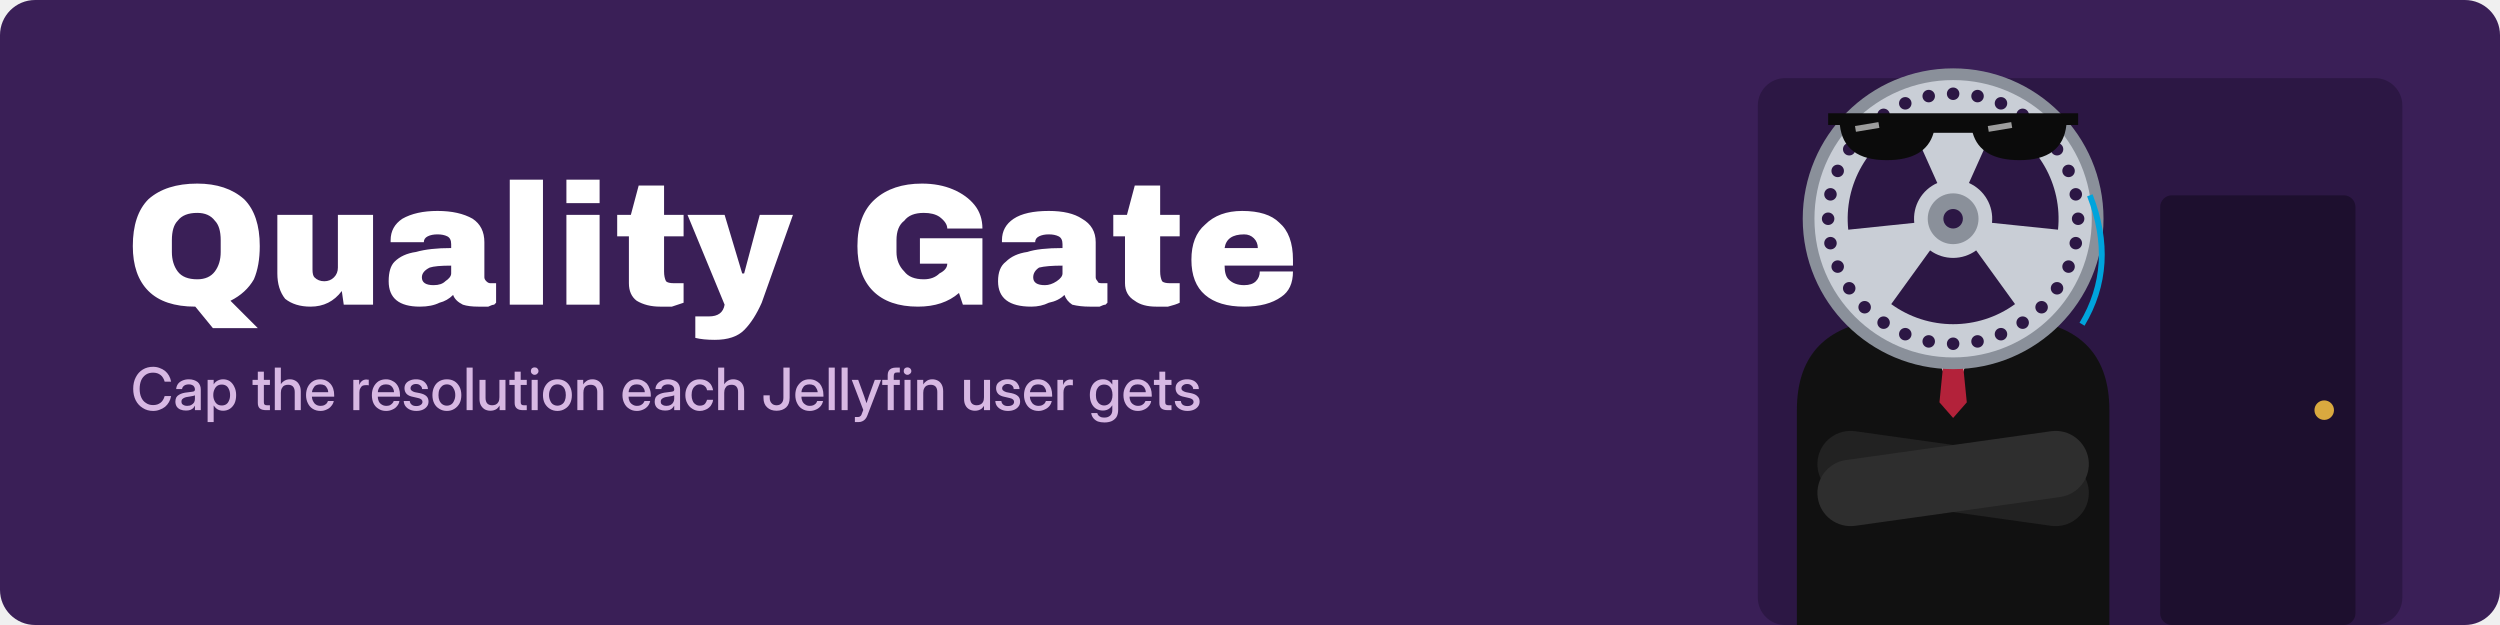
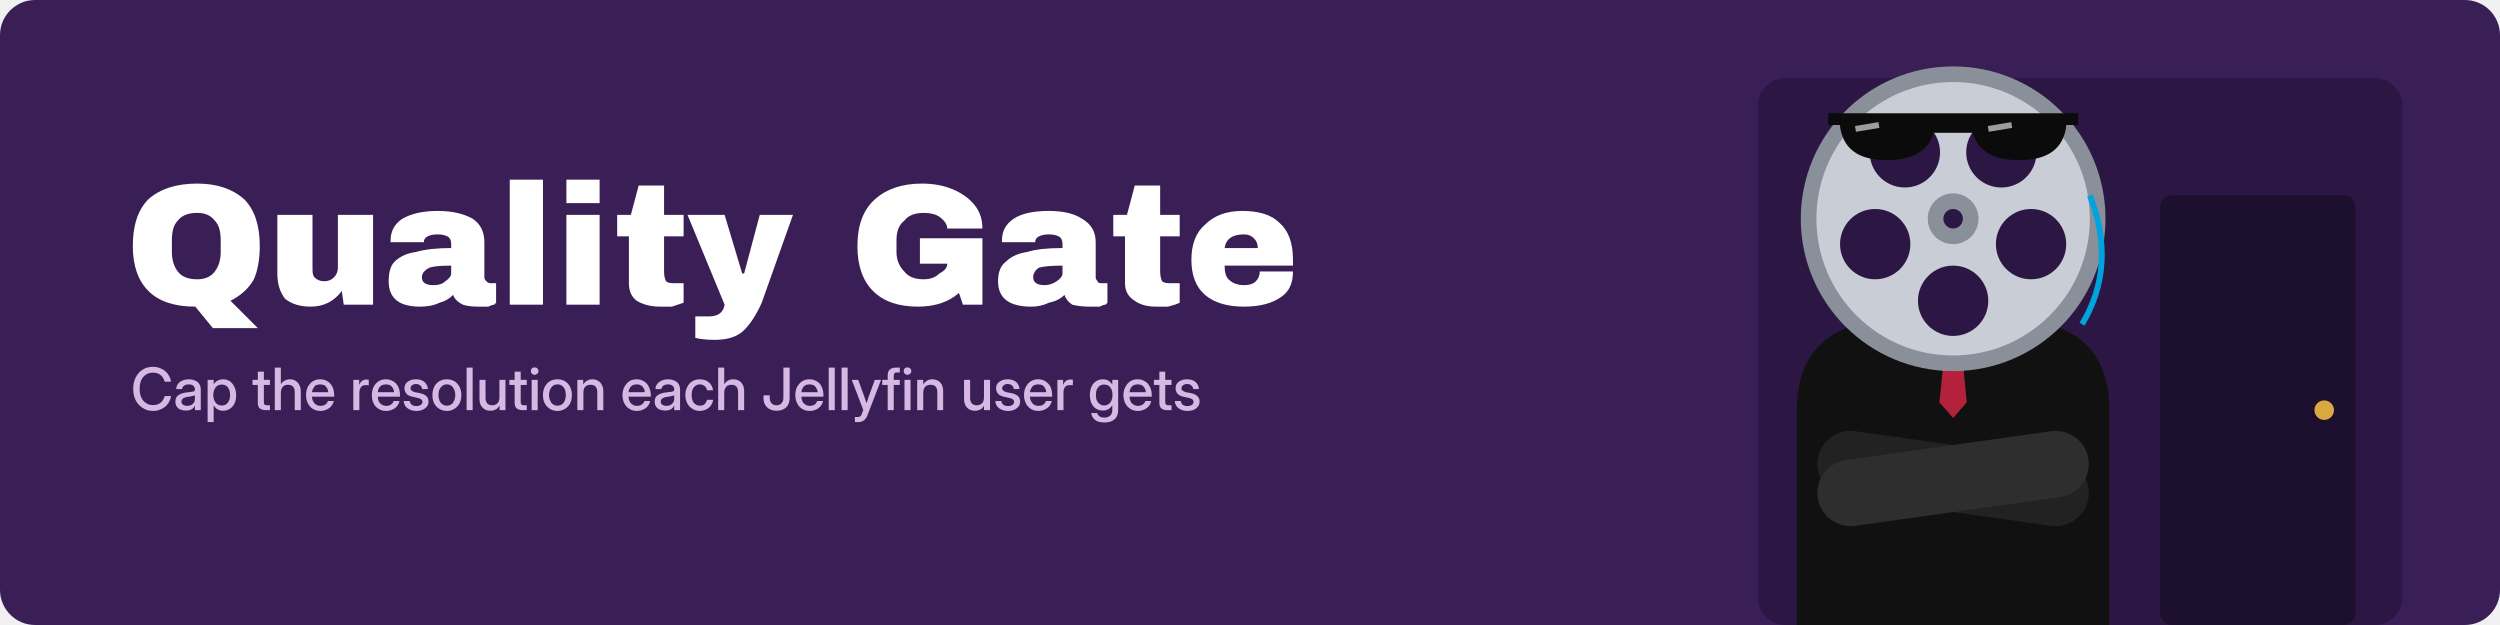
<svg xmlns="http://www.w3.org/2000/svg" viewBox="0 0 1280 320" width="1280" height="320" role="img" aria-label="Quality Gate: a film-reel bouncer in sunglasses">
  <defs>
    <clipPath id="cl">
      <rect width="1280" height="320" rx="18" />
    </clipPath>
  </defs>
  <g clip-path="url(#cl)">
    <rect width="1280" height="320" fill="#3A1F57" />
    <rect x="900" y="40" width="330" height="280" rx="14" fill="#2C1744" />
    <rect x="1106" y="100" width="100" height="220" rx="6" fill="#1D0F2E" />
    <circle cx="1190" cy="210" r="5" fill="#D9A93F" />
    <path fill="#FFF" d="M101,94q15,0 24,8q8,8 8,24q0,10-3,17q-4,7-12,11l14,14l-23,0l-9-11q-16,0-24-8q-8-8-8-23q0-16 8-24q9-8 25-8zM101,109q-7,0-10,4q-3,3-3,10l0,6q0,6 3,10q3,4 10,4q6,0 9-4q3-4 3-10l0-6q0-7-3-10q-3-4-9-4zM176,156l-1-7q-3,4-7,6q-4,2-9,2q-8,0-13-4q-4-5-4-13l0-30l18,0l0,28q0,3 1,4q2,2 5,2q3,0 5-2q2-2 2-5l0-27l18,0l0,46zM248,124l0,18q0,1 1,2q1,1 2,1l3,0l0,10q0,0-1,1q-1,0-3,1q-2,0-5,0q-5,0-8-1q-4-2-5-5q-3,3-7,4q-4,2-10,2q-16,0-16-13q0-7 3-10q4-4 11-5q7-2 18-2l0-2q0-3-2-4q-2-1-5-1q-3,0-5,1q-2,1-2,3l0,0l-17,0q0,0 0-1q0-7 6-11q7-4 18-4q11,0 18,4q6,4 6,12zM216,142q0,4 6,4q4,0 6-2q3-2 3-4l0-4q-8,0-11,1q-4,2-4,5zM261,156l0-64l17,0l0,64zM290,104l0-12l17,0l0,12zM290,156l0-46l17,0l0,46zM350,110l0,11l-10,0l0,18q0,3 1,5q1,1 4,1l5,0l0,10q-3,1-6,2q-3,0-6,0q-7,0-12-3q-4-3-4-9l0-24l-6,0l0-11l7,0l4-15l13,0l0,15zM366,174q-6,0-10-1l0-11l7,0q7,0 8-6l-19-46l19,0l9,30l1,0l8-30l17,0l-16,45q-4,9-9,14q-5,5-15,5zM503,117l-18,0q0-3-4-6q-3-2-8-2q-7,0-10,4q-4,3-4,10l0,6q0,6 4,10q3,4 10,4q5,0 8-3q4-2 4-5l-14,0l0-13l32,0l0,34l-10,0l-2-6q-8,7-21,7q-15,0-23-8q-8-8-8-23q0-16 9-24q9-8 24-8q9,0 16,3q7,3 11,8q4,5 4,12zM561,124l0,18q0,1 1,2q0,1 2,1l3,0l0,10q0,0-1,1q-1,0-3,1q-3,0-5,0q-5,0-9-1q-3-2-4-5q-3,3-8,4q-4,2-9,2q-17,0-17-13q0-7 4-10q4-4 11-5q6-2 18-2l0-2q0-3-2-4q-2-1-5-1q-3,0-5,1q-2,1-2,3l0,0l-17,0q0,0 0-1q0-7 6-11q6-4 18-4q11,0 17,4q7,4 7,12zM529,142q0,4 6,4q3,0 6-2q3-2 3-4l0-4q-8,0-12,1q-3,2-3,5zM604,110l0,11l-10,0l0,18q0,3 1,5q1,1 4,1l5,0l0,10q-2,1-6,2q-3,0-6,0q-7,0-11-3q-5-3-5-9l0-24l-6,0l0-11l7,0l4-15l13,0l0,15zM662,133l0,3l-35,0q0,5 2,7q3,3 8,3q4,0 6-2q2-2 2-5l17,0q0,9-6,13q-7,5-19,5q-13,0-20-6q-7-6-7-18q0-12 7-18q7-7 19-7q13,0 19,6q7,6 7,19zM627,127l17,0q0-3-2-5q-2-2-5-2q-9,0-10,7z" />
    <path fill="#D7B8E3" d="M78.4,210.4q-3,0-5.3-1.5q-2.3-1.4-3.6-3.9q-1.3-2.6-1.3-5.9q0-3.4 1.3-5.9q1.3-2.6 3.6-4q2.3-1.4 5.3-1.4q1.8,0 3.3,.6q1.5,.5 2.8,1.5q1.2,1 2,2.4q.8,1.4 1.1,3.1l-3.3,0q-.3-1.1-.8-1.9q-.5-.9-1.3-1.5q-.8-.6-1.7-.9q-1-.3-2.1-.3q-2.2,0-3.7,1q-1.6,1.1-2.4,2.9q-.8,1.9-.8,4.4q0,2.5 .8,4.3q.8,1.9 2.4,2.9q1.5,1.1 3.7,1.1q1.1,0 2.1-.3q.9-.3 1.7-.9q.8-.6 1.3-1.5q.5-.8 .8-1.9l3.3,0q-.3,1.7-1.1,3.1q-.8,1.4-2,2.4q-1.3,1-2.8,1.5q-1.5,.6-3.3,.6zM95.2,210.2q-1.6,0-2.8-.5q-1.2-.5-1.9-1.5q-.7-1.1-.7-2.6q0-1.3 .5-2.2q.5-.8 1.4-1.3q.8-.5 1.9-.8q1.1-.3 2.3-.4q1.5-.2 2.3-.3q.9-.1 1.2-.3q.4-.3 .4-.8l0-.2q0-.7-.4-1.3q-.3-.6-1.1-.9q-.7-.3-1.6-.3q-1,0-1.8,.3q-.7,.3-1.2,.9q-.4,.5-.5,1.2l-3,0q.1-1.4 .9-2.6q.8-1.1 2.2-1.7q1.5-.7 3.4-.7q1.4,0 2.6,.4q1.1,.4 1.9,1q.8,.7 1.2,1.7q.4,.9 .4,2.1l0,10.6l-3,0l0-2.2l-.1,0q-.3,.6-.8,1.2q-.6,.5-1.5,.9q-.9,.3-2.2,.3zM95.8,207.8q1.4,0 2.2-.5q.9-.5 1.4-1.3q.4-.8 .4-1.8l0-1.8q-.2,.1-.5,.2q-.4,.1-.9,.2q-.5,.1-1.1,.2q-.6,.1-1.2,.2q-.9,.1-1.6,.4q-.7,.3-1.2,.8q-.4,.4-.4,1.2q0,.7 .3,1.2q.4,.4 1,.7q.7,.3 1.6,.3zM106.3,216.1l0-21.6l3.1,0l0,2.3l0,0q.5-.9 1.2-1.4q.8-.6 1.7-.9q.9-.3 1.9-.3q2,0 3.5,1q1.5,1.1 2.3,2.9q.9,1.8 .9,4.2q0,2.4-.8,4.2q-.9,1.8-2.4,2.8q-1.5,1-3.5,1q-1,0-1.9-.3q-.9-.3-1.6-.9q-.7-.6-1.2-1.4l-.1,0l0,8.4zM113.6,207.6q1.2,0 2.2-.6q.9-.6 1.4-1.8q.6-1.2 .6-2.9q0-1.8-.6-3q-.5-1.2-1.4-1.8q-1-.6-2.2-.6q-1.4,0-2.3,.6q-1,.7-1.5,1.9q-.6,1.2-.6,2.9q0,1.6 .6,2.8q.5,1.2 1.5,1.9q.9,.6 2.3,.6zM138.2,194.5l0,2.6l-8.9,0l0-2.6zM132,190.3l3.1,0l0,15.6q0,.9 .3,1.2q.4,.4 1.3,.4q.4,0 .8,0q.4,0 .7,0l0,2.5q-.4,0-.9,0q-.5,0-1,0q-2.2,0-3.3-.9q-1-.9-1-2.8zM143.8,201.1l0,8.9l-3.1,0l0-21.8l3.1,0l0,10.2l-.8,0q.7-2.1 2.1-3.1q1.4-1.1 3.3-1.1q1.6,0 2.8,.7q1.3,.7 2,2.1q.8,1.3 .8,3.4l0,9.6l-3.1,0l0-9.3q0-1.8-.9-2.8q-.9-.9-2.5-.9q-1.1,0-1.9,.4q-.8,.4-1.3,1.4q-.5,.9-.5,2.3zM164.1,210.4q-2.3,0-4-1.1q-1.6-1-2.5-2.9q-.9-1.8-.9-4.1q0-2.4 .9-4.2q.9-1.8 2.6-2.9q1.6-1 3.7-1q1.6,0 3,.6q1.3,.6 2.2,1.6q1,1.1 1.5,2.6q.5,1.5 .5,3.3l0,.8l-13,0l0-2.3l11.4,0l-1.4,.7q0-1.5-.5-2.5q-.5-1.1-1.4-1.7q-1-.5-2.3-.5q-1.2,0-2.2,.5q-.9,.6-1.4,1.7q-.6,1-.6,2.5l0,1.3q0,1.5 .6,2.6q.5,1.1 1.4,1.7q1,.7 2.4,.7q1,0 1.8-.3q.8-.4 1.3-.9q.5-.6 .7-1.3l3,0q-.3,1.5-1.3,2.6q-.9,1.2-2.4,1.8q-1.4,.7-3.1,.7zM180.9,210l0-15.5l3,0l0,2.5l.1,0q.4-1.2 1.3-1.9q.9-.8 2.4-.8q.3,0 .6,.1q.3,0 .5,0l0,2.9q-.2,0-.6-.1q-.5,0-1,0q-.9,0-1.6,.3q-.7,.4-1.1,1.3q-.5,.8-.5,2.1l0,9.1zM197.7,210.4q-2.3,0-3.9-1.1q-1.7-1-2.6-2.9q-.8-1.8-.8-4.1q0-2.4 .9-4.2q.9-1.8 2.5-2.9q1.7-1 3.8-1q1.6,0 2.9,.6q1.4,.6 2.3,1.6q1,1.1 1.5,2.6q.5,1.5 .5,3.3l0,.8l-13.1,0l0-2.3l11.5,0l-1.4,.7q0-1.5-.5-2.5q-.5-1.1-1.5-1.7q-.9-.5-2.2-.5q-1.3,0-2.2,.5q-1,.6-1.5,1.7q-.5,1-.5,2.5l0,1.3q0,1.5 .5,2.6q.5,1.1 1.5,1.7q1,.7 2.4,.7q1,0 1.8-.3q.7-.4 1.2-.9q.6-.6 .8-1.3l2.9,0q-.2,1.5-1.2,2.6q-.9,1.2-2.4,1.8q-1.4,.7-3.2,.7zM213.2,210.4q-1.8,0-3.2-.6q-1.4-.6-2.3-1.7q-.9-1.1-1-2.8l3.1,0q.1,1.2 1,1.9q.8,.7 2.3,.7q1.5,0 2.3-.6q.9-.6 .9-1.5q0-.8-.6-1.3q-.6-.5-1.6-.7l-2.6-.6q-2.2-.4-3.3-1.5q-1.1-1.2-1.1-2.9q0-1.4 .7-2.4q.7-1 2.1-1.6q1.3-.6 3.1-.6q1.7,0 3.1,.6q1.3,.6 2.1,1.8q.8,1.1 .9,2.6l-3,0q0-1.1-.9-1.8q-.8-.8-2.2-.8q-1.3,0-2.1,.7q-.7,.6-.7,1.5q0,.8 .6,1.2q.5,.5 1.6,.8l2.6,.5q2.3,.5 3.4,1.6q1,1 1,2.7q0,1.5-.8,2.5q-.8,1.1-2.2,1.7q-1.4,.6-3.2,.6zM228.8,210.4q-2.2,0-3.9-1.1q-1.7-1-2.6-2.8q-.9-1.8-.9-4.2q0-2.4 .9-4.2q.9-1.9 2.6-2.9q1.7-1 3.9-1q2.2,0 3.9,1q1.6,1 2.6,2.9q.9,1.8 .9,4.2q0,2.4-.9,4.2q-1,1.8-2.6,2.8q-1.7,1.1-3.9,1.1zM228.8,207.7q1.3,0 2.3-.7q.9-.6 1.4-1.9q.6-1.2 .6-2.8q0-1.7-.6-2.9q-.5-1.2-1.4-1.9q-1-.7-2.3-.7q-1.3,0-2.3,.7q-.9,.7-1.5,1.9q-.5,1.2-.5,2.9q0,1.6 .5,2.8q.6,1.3 1.5,1.9q1,.7 2.3,.7zM242,188.2l0,21.8l-3.1,0l0-21.8zM251.1,210.3q-1.6,0-2.9-.7q-1.2-.7-2-2.1q-.7-1.3-.7-3.3l0-9.7l3.1,0l0,9.3q0,1.8 .9,2.8q.9,.9 2.5,.9q1,0 1.9-.4q.8-.4 1.3-1.3q.5-.9 .5-2.4l0-8.9l3.1,0l0,15.5l-3,0l0-3.8l.7,0q-.8,2-2.1,3.1q-1.4,1-3.3,1zM269.7,194.5l0,2.6l-8.9,0l0-2.6zM263.5,190.3l3.1,0l0,15.6q0,.9 .4,1.2q.3,.4 1.2,.4q.4,0 .8,0q.4,0 .7,0l0,2.5q-.3,0-.9,0q-.5,0-1,0q-2.2,0-3.2-.9q-1.1-.9-1.1-2.8zM272.2,210l0-15.5l3.1,0l0,15.5zM273.7,191.9q-.8,0-1.4-.6q-.5-.5-.5-1.3q0-.8 .5-1.4q.6-.5 1.4-.5q.9,0 1.4,.5q.6,.6 .6,1.4q0,.8-.6,1.3q-.5,.6-1.4,.6zM285.4,210.4q-2.2,0-3.9-1.1q-1.6-1-2.6-2.8q-.9-1.8-.9-4.2q0-2.4 .9-4.2q1-1.9 2.6-2.9q1.7-1 3.9-1q2.2,0 3.9,1q1.7,1 2.6,2.9q.9,1.8 .9,4.2q0,2.4-.9,4.2q-.9,1.8-2.6,2.8q-1.7,1.1-3.9,1.1zM285.4,207.7q1.3,0 2.3-.7q1-.6 1.5-1.9q.5-1.2 .5-2.8q0-1.7-.5-2.9q-.5-1.2-1.5-1.9q-1-.7-2.3-.7q-1.3,0-2.3,.7q-.9,.7-1.4,1.9q-.6,1.2-.6,2.9q0,1.6 .6,2.8q.5,1.3 1.4,1.9q1,.7 2.3,.7zM298.7,201.1l0,8.9l-3.1,0l0-15.5l3,0l0,3.9l-.7,0q.7-2.1 2.1-3.1q1.3-1.1 3.3-1.1q1.6,0 2.8,.7q1.3,.7 2,2.1q.8,1.3 .8,3.4l0,9.6l-3.1,0l0-9.3q0-1.8-.9-2.8q-.9-.9-2.5-.9q-1.1,0-1.9,.4q-.9,.4-1.4,1.4q-.4,.9-.4,2.3zM326.1,210.4q-2.3,0-3.9-1.1q-1.7-1-2.6-2.9q-.9-1.8-.9-4.1q0-2.4 1-4.2q.9-1.8 2.5-2.9q1.6-1 3.7-1q1.7,0 3,.6q1.3,.6 2.3,1.6q.9,1.1 1.4,2.6q.6,1.5 .6,3.3l0,.8l-13.1,0l0-2.3l11.4,0l-1.3,.7q0-1.5-.5-2.5q-.6-1.1-1.5-1.7q-.9-.5-2.2-.5q-1.3,0-2.2,.5q-1,.6-1.5,1.7q-.5,1-.5,2.5l0,1.3q0,1.5 .5,2.6q.5,1.1 1.5,1.7q1,.7 2.3,.7q1.1,0 1.8-.3q.8-.4 1.3-.9q.5-.6 .8-1.3l2.9,0q-.3,1.5-1.2,2.6q-1,1.2-2.4,1.8q-1.5,.7-3.2,.7zM340.5,210.2q-1.5,0-2.7-.5q-1.2-.5-1.9-1.5q-.7-1.1-.7-2.6q0-1.3 .5-2.2q.5-.8 1.4-1.3q.8-.5 1.9-.8q1.1-.3 2.3-.4q1.5-.2 2.3-.3q.8-.1 1.2-.3q.4-.3 .4-.8l0-.2q0-.7-.4-1.3q-.4-.6-1.1-.9q-.7-.3-1.7-.3q-.9,0-1.7,.3q-.8,.3-1.2,.9q-.4,.5-.5,1.2l-3,0q0-1.4 .9-2.6q.8-1.1 2.2-1.7q1.4-.7 3.4-.7q1.4,0 2.5,.4q1.2,.4 2,1q.8,.7 1.2,1.7q.4,.9 .4,2.1l0,10.6l-3,0l0-2.2l-.1,0q-.3,.6-.9,1.2q-.5,.5-1.4,.9q-.9,.3-2.3,.3zM341.2,207.8q1.3,0 2.2-.5q.9-.5 1.3-1.3q.5-.8 .5-1.8l0-1.8q-.2,.1-.5,.2q-.4,.1-.9,.2q-.5,.1-1.1,.2q-.6,.1-1.2,.2q-.9,.1-1.6,.4q-.7,.3-1.2,.8q-.4,.4-.4,1.2q0,.7 .3,1.2q.4,.4 1,.7q.7,.3 1.6,.3zM358.3,210.4q-2.2,0-3.8-1.1q-1.7-1-2.6-2.8q-1-1.8-1-4.2q0-2.4 1-4.2q.9-1.9 2.6-2.9q1.6-1 3.8-1q1.4,0 2.6,.4q1.2,.4 2.1,1.2q.9,.7 1.4,1.8q.5,1 .7,2.2l-3.1,0q-.1-.6-.4-1.2q-.3-.5-.8-.9q-.4-.4-1-.6q-.7-.3-1.5-.3q-1.3,0-2.2,.7q-1,.7-1.5,1.9q-.5,1.2-.5,2.9q0,1.6 .5,2.8q.5,1.3 1.5,1.9q.9,.7 2.2,.7q.8,0 1.4-.2q.7-.2 1.1-.6q.4-.4 .7-1q.3-.5 .5-1.2l3.1,0q-.1,1.2-.7,2.2q-.5,1.1-1.4,1.8q-.9,.8-2.1,1.2q-1.2,.5-2.6,.5zM370.8,201.1l0,8.9l-3.1,0l0-21.8l3.1,0l0,10.2l-.8,0q.8-2.1 2.1-3.1q1.4-1.1 3.3-1.1q1.6,0 2.9,.7q1.3,.7 2,2.1q.7,1.3 .7,3.4l0,9.6l-3.1,0l0-9.3q0-1.8-.9-2.8q-.8-.9-2.5-.9q-1,0-1.9,.4q-.8,.4-1.3,1.4q-.5,.9-.5,2.3zM397.6,210.3q-3,0-4.8-1.7q-1.9-1.7-1.9-4.9l0-1.3l3.2,0l0,1.3q0,1.8 1,2.8q.9,1 2.5,1q1.6,0 2.5-1q1-1 1-2.8l0-15.5l3.2,0l0,15.5q0,3.2-1.8,4.9q-1.9,1.7-4.9,1.7zM414.6,210.4q-2.3,0-4-1.1q-1.6-1-2.5-2.9q-.9-1.8-.9-4.1q0-2.4 .9-4.2q1-1.8 2.6-2.9q1.6-1 3.7-1q1.7,0 3,.6q1.3,.6 2.3,1.6q.9,1.1 1.4,2.6q.5,1.5 .5,3.3l0,.8l-13,0l0-2.3l11.4,0l-1.3,.7q0-1.5-.6-2.5q-.5-1.1-1.4-1.7q-1-.5-2.3-.5q-1.2,0-2.2,.5q-.9,.6-1.4,1.7q-.5,1-.5,2.5l0,1.3q0,1.5 .5,2.6q.5,1.1 1.5,1.7q.9,.7 2.3,.7q1,0 1.8-.3q.8-.4 1.3-.9q.5-.6 .7-1.3l3,0q-.3,1.5-1.2,2.6q-1,1.2-2.4,1.8q-1.5,.7-3.2,.7zM427.4,188.2l0,21.8l-3.1,0l0-21.8zM434,188.2l0,21.8l-3.1,0l0-21.8zM437.7,216.1l0-2.6l1.6,0q.5,0 .9-.2q.3-.2 .6-.5q.3-.4 .5-1.1l.7-1.8l-5.9-15.4l3.3,0l3.1,8.5q.4,1.2 .8,2.4q.4,1.2 .8,2.4l-.9,0q.4-1.2 .8-2.4q.4-1.2 .8-2.4l3.1-8.5l3.2,0l-7,18.2q-.4,1.1-1.1,1.9q-.6,.7-1.5,1.1q-.8,.4-1.9,.4q-.5,0-1,0q-.5,0-.9,0zM460.7,194.5l0,2.6l-9,0l0-2.6zM454.5,210l0-18q0-1.2 .5-2.1q.5-.8 1.5-1.3q1-.4 2.4-.4q.6,0 1.1,0q.6,0 .7,0l0,2.5q-.1,0-.6,0q-.4,0-.7,0q-1,0-1.4,.4q-.4,.5-.4,1.4l0,17.5zM463.1,210l0-15.5l3.1,0l0,15.5zM464.6,191.9q-.8,0-1.4-.6q-.5-.5-.5-1.3q0-.8 .5-1.4q.6-.5 1.4-.5q.8,0 1.4,.5q.6,.6 .6,1.4q0,.8-.6,1.3q-.6,.6-1.4,.6zM472.7,201.1l0,8.9l-3.1,0l0-15.5l3.1,0l0,3.9l-.7,0q.7-2.1 2.1-3.1q1.3-1.1 3.2-1.1q1.6,0 2.9,.7q1.3,.7 2,2.1q.7,1.3 .7,3.4l0,9.6l-3,0l0-9.3q0-1.8-.9-2.8q-.9-.9-2.5-.9q-1.1,0-1.9,.4q-.9,.4-1.4,1.4q-.5,.9-.5,2.3zM499.2,210.3q-1.6,0-2.9-.7q-1.3-.7-2-2.1q-.7-1.3-.7-3.3l0-9.7l3.1,0l0,9.3q0,1.8 .9,2.8q.9,.9 2.5,.9q1,0 1.8-.4q.9-.4 1.4-1.3q.5-.9 .5-2.4l0-8.9l3.1,0l0,15.5l-3.1,0l0-3.8l.8,0q-.8,2-2.1,3.1q-1.4,1-3.3,1zM516.1,210.4q-1.8,0-3.2-.6q-1.4-.6-2.3-1.7q-.9-1.1-1-2.8l3.1,0q.1,1.2 1,1.9q.8,.7 2.3,.7q1.5,0 2.4-.6q.8-.6 .8-1.5q0-.8-.6-1.3q-.6-.5-1.6-.7l-2.6-.6q-2.2-.4-3.3-1.5q-1.1-1.2-1.1-2.9q0-1.4 .7-2.4q.8-1 2.1-1.6q1.3-.6 3.1-.6q1.7,0 3.1,.6q1.4,.6 2.1,1.8q.8,1.1 .9,2.6l-3,0q0-1.1-.8-1.8q-.9-.8-2.3-.8q-1.3,0-2,.7q-.8,.6-.8,1.5q0,.8 .6,1.2q.6,.5 1.6,.8l2.6,.5q2.3,.5 3.4,1.6q1,1 1,2.7q0,1.5-.8,2.5q-.8,1.1-2.2,1.7q-1.4,.6-3.2,.6zM531.7,210.4q-2.3,0-4-1.1q-1.6-1-2.5-2.9q-.9-1.8-.9-4.1q0-2.4 .9-4.2q.9-1.8 2.6-2.9q1.6-1 3.7-1q1.6,0 3,.6q1.3,.6 2.2,1.6q1,1.1 1.5,2.6q.5,1.5 .5,3.3l0,.8l-13,0l0-2.3l11.4,0l-1.4,.7q0-1.5-.5-2.5q-.5-1.1-1.4-1.7q-1-.5-2.3-.5q-1.2,0-2.2,.5q-.9,.6-1.4,1.7q-.6,1-.6,2.5l0,1.3q0,1.5 .6,2.6q.5,1.1 1.4,1.7q1,.7 2.4,.7q1,0 1.8-.3q.8-.4 1.3-.9q.5-.6 .7-1.3l3,0q-.3,1.5-1.2,2.6q-1,1.2-2.5,1.8q-1.4,.7-3.1,.7zM541.4,210l0-15.5l2.9,0l0,2.5l.1,0q.4-1.2 1.3-1.9q1-.8 2.4-.8q.4,0 .7,.1q.3,0 .5,0l0,2.9q-.2,0-.7-.1q-.4,0-1,0q-.8,0-1.5,.3q-.8,.4-1.2,1.3q-.4,.8-.4,2.1l0,9.1zM565.5,216.3q-1.9,0-3.4-.5q-1.4-.6-2.3-1.7q-.9-1.1-1.1-2.6l3.1,0q.2,.8 .7,1.3q.5,.5 1.3,.8q.7,.2 1.7,.2q1.8,0 2.9-1q1.1-1 1.1-2.9l0-2.3l-.1,0q-.5,.9-1.2,1.4q-.7,.6-1.6,.9q-.9,.3-1.9,.3q-2,0-3.6-1q-1.5-1-2.3-2.8q-.8-1.8-.8-4.2q0-2.3 .8-4.1q.8-1.9 2.4-2.9q1.5-1 3.5-1q1,0 1.9,.3q.9,.3 1.6,.9q.7,.6 1.3,1.5l0,0l0-2.4l3,0l0,15.3q0,2.3-.9,3.8q-1,1.4-2.6,2.1q-1.6,.6-3.5,.6zM565.3,207.6q1.3,0 2.3-.7q1-.7 1.5-1.9q.5-1.2 .5-2.8q0-1.6-.5-2.8q-.5-1.2-1.5-1.9q-1-.6-2.3-.6q-1.2,0-2.2,.6q-.9,.6-1.5,1.8q-.5,1.2-.5,2.9q0,1.7 .5,2.9q.6,1.2 1.5,1.8q1,.7 2.2,.7zM582.6,210.4q-2.3,0-3.9-1.1q-1.7-1-2.6-2.9q-.9-1.8-.9-4.1q0-2.4 1-4.2q.9-1.8 2.5-2.9q1.6-1 3.7-1q1.7,0 3,.6q1.3,.6 2.3,1.6q.9,1.1 1.5,2.6q.5,1.5 .5,3.3l0,.8l-13.1,0l0-2.3l11.4,0l-1.3,.7q0-1.5-.5-2.5q-.5-1.1-1.5-1.7q-.9-.5-2.2-.5q-1.3,0-2.2,.5q-1,.6-1.5,1.7q-.5,1-.5,2.5l0,1.3q0,1.5 .5,2.6q.5,1.1 1.5,1.7q1,.7 2.4,.7q1,0 1.7-.3q.8-.4 1.3-.9q.5-.6 .8-1.3l2.9,0q-.2,1.5-1.2,2.6q-1,1.2-2.4,1.8q-1.4,.7-3.2,.7zM599.8,194.5l0,2.6l-9,0l0-2.6zM593.6,190.3l3,0l0,15.6q0,.9 .4,1.2q.4,.4 1.3,.4q.3,0 .8,0q.4,0 .7,0l0,2.5q-.4,0-.9,0q-.6,0-1.1,0q-2.1,0-3.2-.9q-1-.9-1-2.8zM608,210.4q-1.8,0-3.2-.6q-1.4-.6-2.3-1.7q-.9-1.1-1-2.8l3.1,0q.1,1.2 .9,1.9q.9,.7 2.4,.7q1.5,0 2.3-.6q.9-.6 .9-1.5q0-.8-.6-1.3q-.6-.5-1.6-.7l-2.6-.6q-2.2-.4-3.3-1.5q-1.1-1.2-1.1-2.9q0-1.4 .7-2.4q.7-1 2.1-1.6q1.3-.6 3.1-.6q1.7,0 3.1,.6q1.3,.6 2.1,1.8q.8,1.1 .8,2.6l-2.9,0q0-1.1-.9-1.8q-.8-.8-2.2-.8q-1.3,0-2.1,.7q-.8,.6-.8,1.5q0,.8 .6,1.2q.6,.5 1.7,.8l2.6,.5q2.3,.5 3.3,1.6q1.1,1 1.1,2.7q0,1.5-.8,2.5q-.8,1.1-2.2,1.7q-1.4,.6-3.2,.6z" />
    <path d="M920 320 v-110 q0 -40 40 -46 h80 q40 6 40 46 v110 z" fill="#111" />
    <path d="M985 164 l15 40 l15 -40 z" fill="#FFF" />
    <path d="M996 176 h8 l3 30 l-7 8 l-7 -8 z" fill="#B3223A" />
    <rect x="930" y="228" width="140" height="34" rx="17" fill="#222" transform="rotate(8 1000 245)" />
    <rect x="930" y="228" width="140" height="34" rx="17" fill="#2E2E2E" transform="rotate(-8 1000 245)" />
-     <circle cx="1000" cy="112" r="74" fill="#C9CED6" stroke="#8A909A" stroke-width="6" />
-     <circle cx="1064.0" cy="112.0" r="3.2" fill="#2C1744" />
-     <circle cx="1062.8" cy="124.5" r="3.2" fill="#2C1744" />
-     <circle cx="1059.1" cy="136.5" r="3.2" fill="#2C1744" />
-     <circle cx="1053.2" cy="147.6" r="3.2" fill="#2C1744" />
-     <circle cx="1045.3" cy="157.3" r="3.2" fill="#2C1744" />
-     <circle cx="1035.6" cy="165.2" r="3.2" fill="#2C1744" />
-     <circle cx="1024.5" cy="171.1" r="3.2" fill="#2C1744" />
-     <circle cx="1012.5" cy="174.8" r="3.2" fill="#2C1744" />
-     <circle cx="1000.0" cy="176.0" r="3.2" fill="#2C1744" />
-     <circle cx="987.5" cy="174.8" r="3.2" fill="#2C1744" />
-     <circle cx="975.5" cy="171.1" r="3.2" fill="#2C1744" />
-     <circle cx="964.4" cy="165.2" r="3.2" fill="#2C1744" />
-     <circle cx="954.7" cy="157.3" r="3.2" fill="#2C1744" />
-     <circle cx="946.8" cy="147.6" r="3.2" fill="#2C1744" />
-     <circle cx="940.9" cy="136.5" r="3.2" fill="#2C1744" />
-     <circle cx="937.2" cy="124.5" r="3.2" fill="#2C1744" />
-     <circle cx="936.0" cy="112.0" r="3.2" fill="#2C1744" />
-     <circle cx="937.2" cy="99.5" r="3.2" fill="#2C1744" />
-     <circle cx="940.9" cy="87.5" r="3.2" fill="#2C1744" />
-     <circle cx="946.8" cy="76.4" r="3.2" fill="#2C1744" />
-     <circle cx="954.7" cy="66.7" r="3.2" fill="#2C1744" />
-     <circle cx="964.4" cy="58.8" r="3.2" fill="#2C1744" />
-     <circle cx="975.5" cy="52.9" r="3.2" fill="#2C1744" />
-     <circle cx="987.5" cy="49.2" r="3.2" fill="#2C1744" />
-     <circle cx="1000.0" cy="48.0" r="3.2" fill="#2C1744" />
-     <circle cx="1012.5" cy="49.2" r="3.2" fill="#2C1744" />
-     <circle cx="1024.5" cy="52.9" r="3.2" fill="#2C1744" />
-     <circle cx="1035.6" cy="58.8" r="3.2" fill="#2C1744" />
-     <circle cx="1045.3" cy="66.7" r="3.2" fill="#2C1744" />
-     <circle cx="1053.2" cy="76.4" r="3.2" fill="#2C1744" />
-     <circle cx="1059.1" cy="87.5" r="3.2" fill="#2C1744" />
-     <circle cx="1062.8" cy="99.5" r="3.2" fill="#2C1744" />
-     <path d="M1011.8 128.2 L1031.7 155.7 A54 54 0 0 1 968.3 155.7 L988.2 128.2 A20 20 0 0 0 1011.8 128.2 Z" fill="#2C1744" />
-     <path d="M980.1 114.1 L946.3 117.6 A54 54 0 0 1 978.0 62.7 L991.9 93.7 A20 20 0 0 0 980.1 114.1 Z" fill="#2C1744" />
-     <path d="M1008.1 93.7 L1022.0 62.7 A54 54 0 0 1 1053.7 117.6 L1019.9 114.1 A20 20 0 0 0 1008.1 93.7 Z" fill="#2C1744" />
+     <circle cx="1000" cy="112" r="74" fill="#C9CED6" stroke="#8A909A" stroke-width="8" />
+     <circle cx="1000.0" cy="154.0" r="18" fill="#2C1744" />
+     <circle cx="960.1" cy="125.0" r="18" fill="#2C1744" />
+     <circle cx="975.3" cy="78.0" r="18" fill="#2C1744" />
+     <circle cx="1024.7" cy="78.0" r="18" fill="#2C1744" />
+     <circle cx="1039.9" cy="125.0" r="18" fill="#2C1744" />
    <circle cx="1000" cy="112" r="13" fill="#8A909A" />
    <circle cx="1000" cy="112" r="5" fill="#2C1744" />
    <path d="M936 58 h128 v6 h-6 q-2 18 -24 18 q-20 0 -24 -14 h-20 q-4 14 -24 14 q-22 0 -24 -18 h-6 z" fill="#0B0B0B" />
    <path d="M950 66 l12 -2" stroke="#FFF" stroke-width="3" opacity=".6" />
    <path d="M1018 66 l12 -2" stroke="#FFF" stroke-width="3" opacity=".6" />
    <path d="M1070 100 q14 36 -4 66" fill="none" stroke="#00A4DC" stroke-width="3" />
  </g>
</svg>
